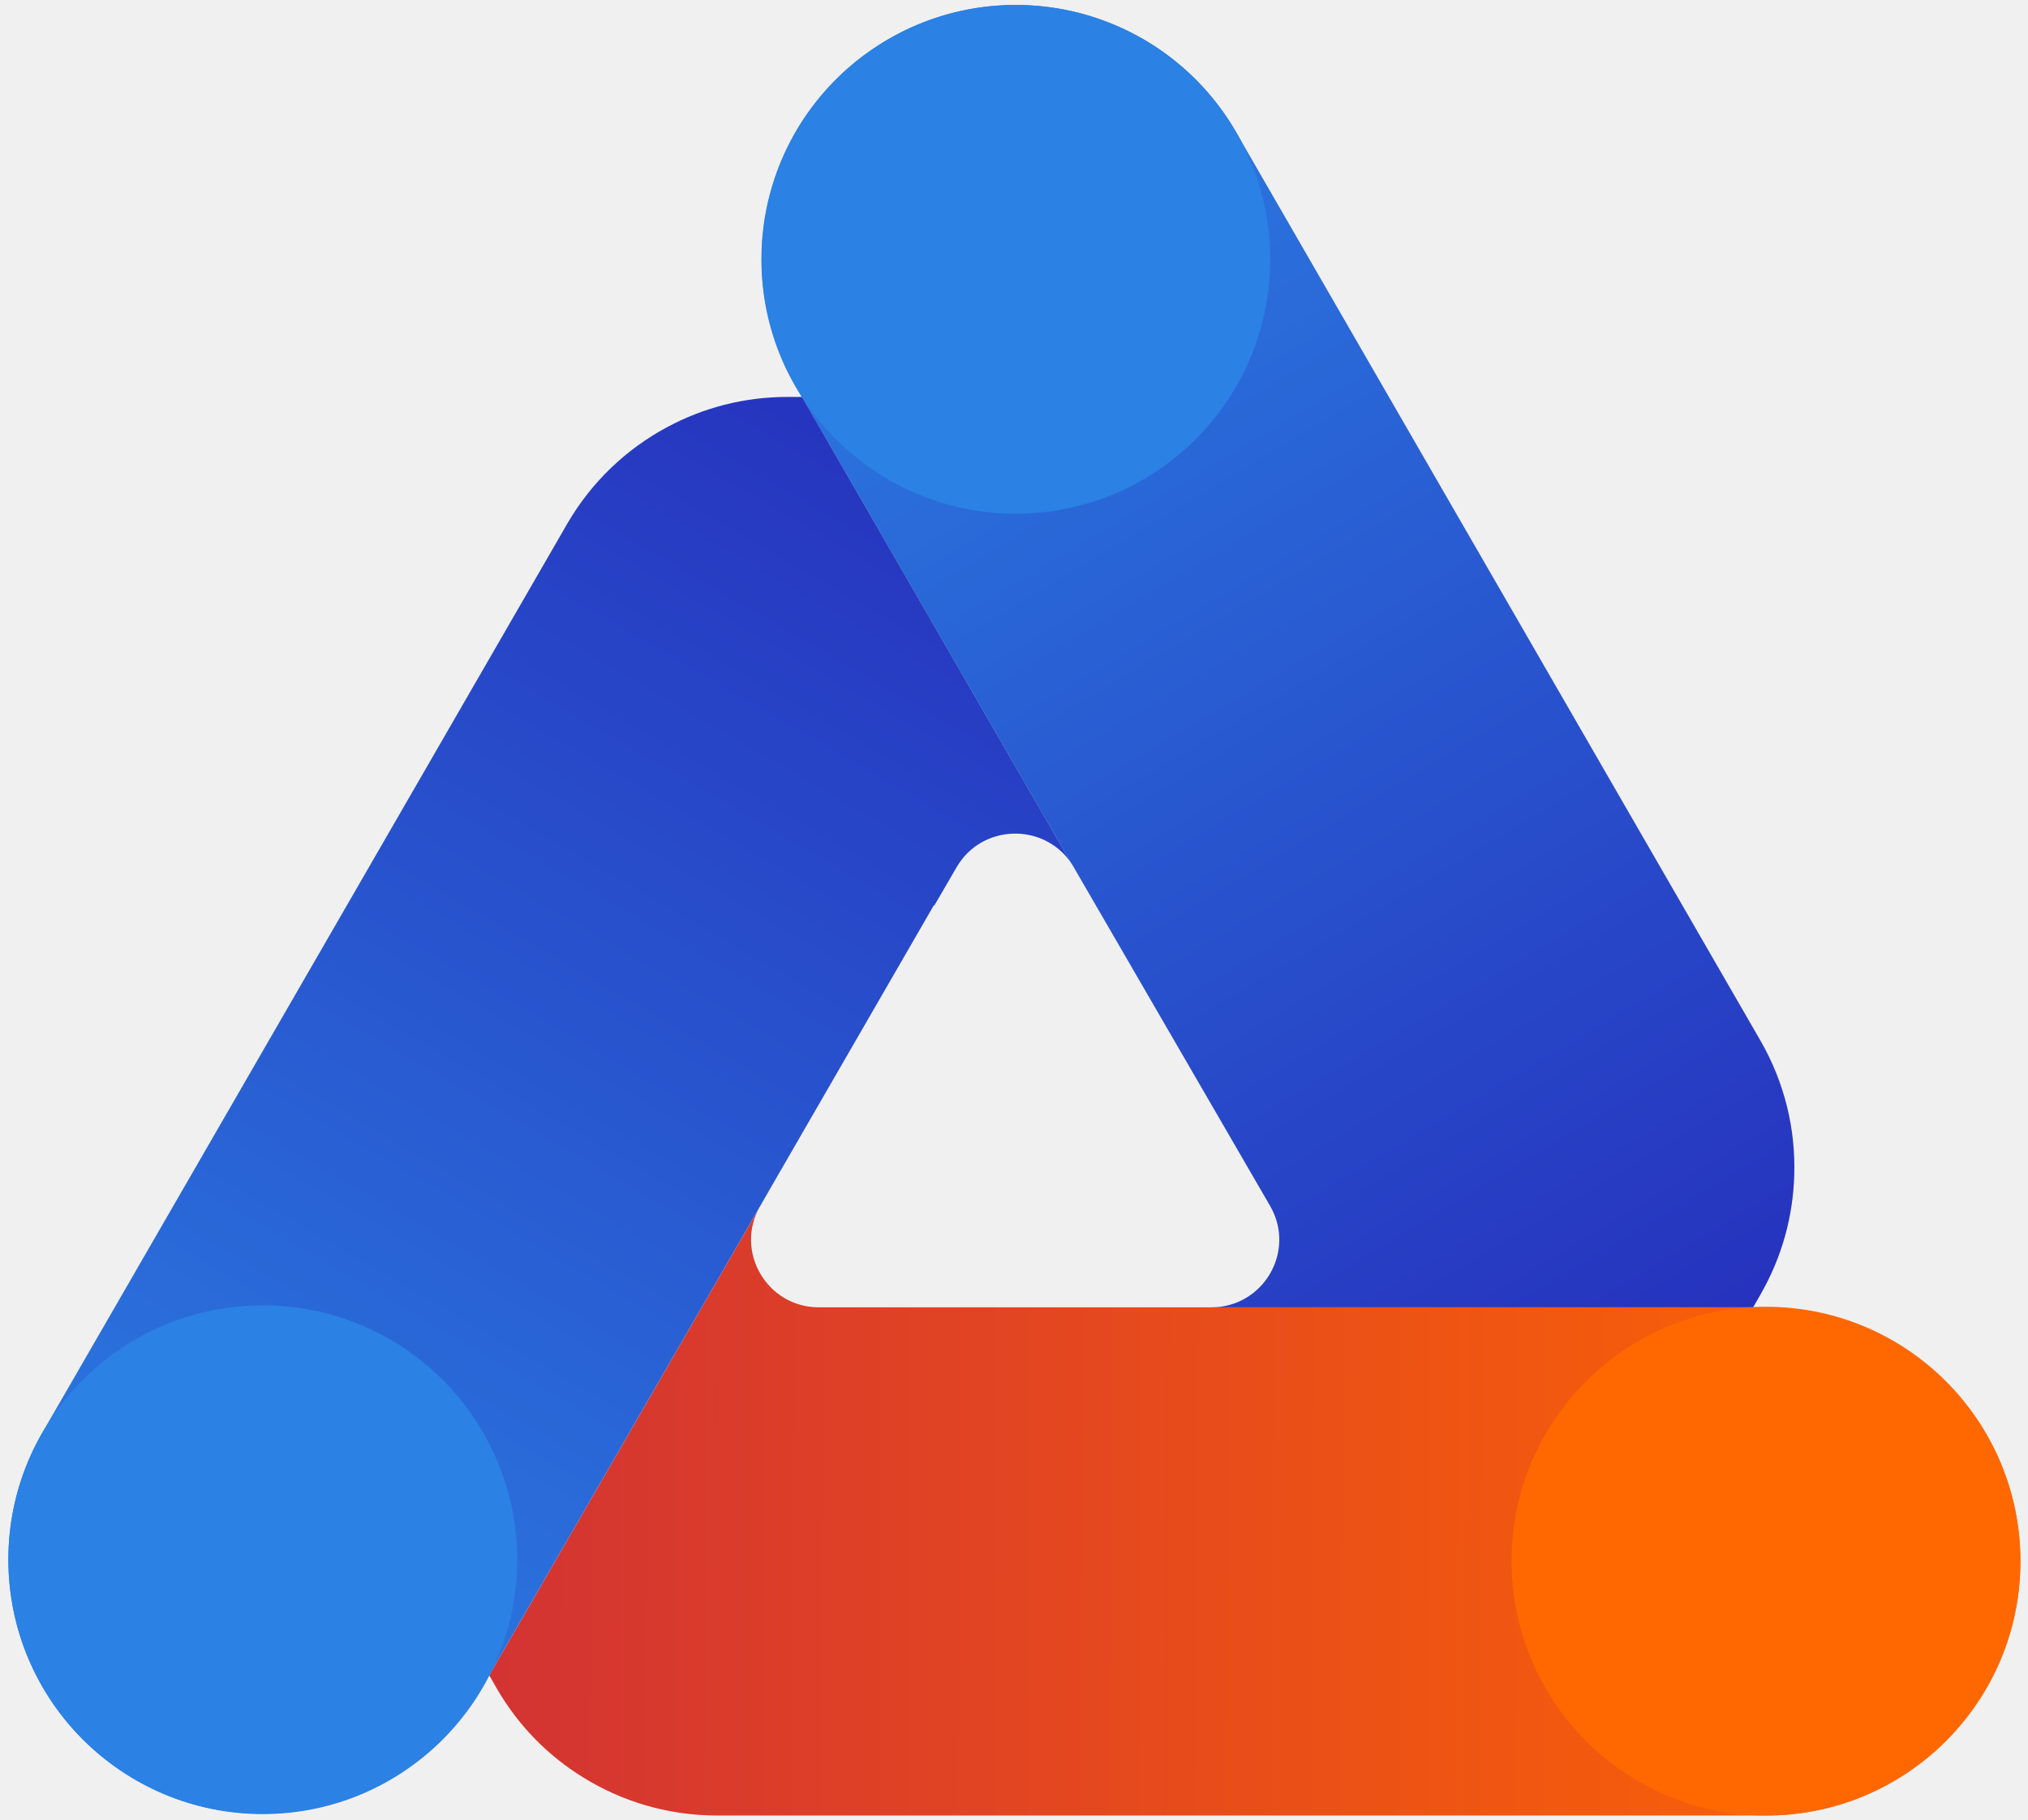
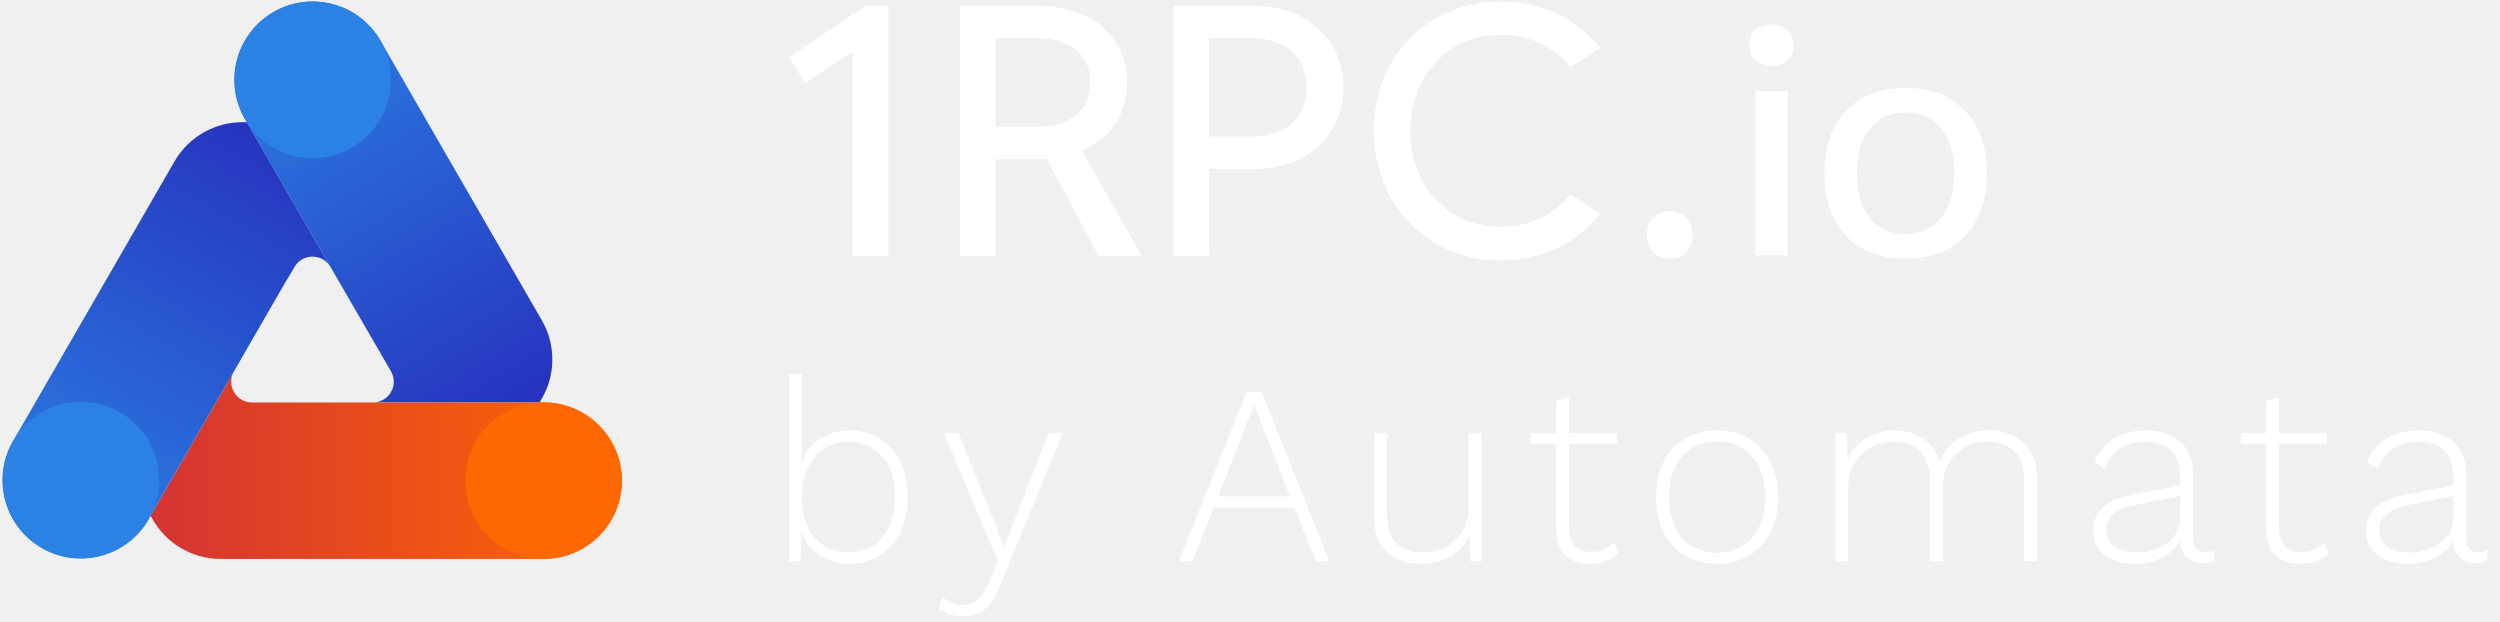
- <svg xmlns="http://www.w3.org/2000/svg" width="205" height="184" viewBox="0 0 205 184" fill="none">
+ <svg xmlns="http://www.w3.org/2000/svg" width="821" height="204" viewBox="0 0 821 204" fill="none">
  <g clip-path="url(#clip0_18050_2933)">
    <path d="M80.441 39.053L108.246 87.212C108.355 87.367 108.456 87.532 108.548 87.697L128.39 121.926C131.025 126.475 127.74 132.158 122.468 132.176H177.217L177.94 130.913C180.145 127.088 181.253 122.942 181.372 118.814C181.518 114.192 180.42 109.47 177.931 105.168L124.948 13.362C117.846 1.071 102.132 -3.148 89.84 3.945C77.549 11.038 73.348 26.752 80.441 39.053Z" fill="url(#paint0_linear_18050_2933)" />
    <path d="M49.454 169.378L76.791 122.034C76.791 122.034 76.828 121.961 76.855 121.924L77.112 121.476L79.125 117.989L76.846 121.924C74.21 126.482 77.505 132.175 82.777 132.175H178.518C192.713 132.175 204.227 143.679 204.227 157.865C204.227 172.051 192.713 183.555 178.518 183.555H72.499C67.529 183.555 62.898 182.146 58.963 179.711C55.448 177.551 52.41 174.513 50.204 170.687L49.454 169.378Z" fill="url(#paint1_linear_18050_2933)" />
    <path fill-rule="evenodd" clip-rule="evenodd" d="M81.075 40.141L108.248 87.21C105.438 83.147 99.224 83.311 96.689 87.695L94.456 91.539H94.391L77.103 121.476L76.847 121.925C76.847 121.925 76.801 121.998 76.783 122.035L48.795 170.514C41.693 182.805 25.979 187.024 13.696 179.931C1.405 172.838 -2.796 157.124 4.297 144.824L57.307 53.008C59.787 48.707 63.329 45.394 67.402 43.206C71.026 41.248 75.181 40.131 79.592 40.131H81.075V40.141Z" fill="url(#paint2_linear_18050_2933)" />
    <path d="M102.683 51.937C116.887 51.937 128.401 40.423 128.401 26.22C128.401 12.016 116.887 0.502 102.683 0.502C88.48 0.502 76.965 12.016 76.965 26.22C76.965 40.423 88.48 51.937 102.683 51.937Z" fill="#2B81E4" />
    <path d="M178.518 183.554C192.721 183.554 204.235 172.04 204.235 157.836C204.235 143.633 192.721 132.119 178.518 132.119C164.314 132.119 152.8 143.633 152.8 157.836C152.8 172.04 164.314 183.554 178.518 183.554Z" fill="#FF6800" />
    <path d="M26.563 183.409C40.767 183.409 52.281 171.894 52.281 157.691C52.281 143.487 40.767 131.973 26.563 131.973C12.36 131.973 0.846 143.487 0.846 157.691C0.846 171.894 12.36 183.409 26.563 183.409Z" fill="#2B81E4" />
  </g>
  <path d="M492.891 74.498C502.859 74.498 510.599 70.159 515.759 63.826L525.492 70.276C517.987 79.658 506.494 85.521 492.891 85.521C468.616 85.521 451.143 66.993 451.143 42.952C451.143 18.911 468.616 0.5 492.891 0.5C506.494 0.5 517.987 6.246 525.492 15.745L515.759 22.078C510.599 15.745 502.859 11.406 492.891 11.406C473.776 11.406 463.104 27.003 463.104 42.952C463.104 58.901 473.776 74.498 492.891 74.498Z" fill="white" />
  <path d="M411.504 1.9C430.033 1.9 441.174 13.745 441.174 28.756C441.174 43.766 430.033 55.493 411.504 55.493H397.08V83.99H385.353V1.9H411.504ZM411.504 44.822C422.528 44.822 429.095 38.372 429.095 28.756C429.095 19.139 422.528 12.572 411.504 12.572H397.08V44.822H411.504Z" fill="white" />
  <path d="M374.834 83.99H360.762L343.758 52.21C342.819 52.327 341.764 52.327 340.591 52.327H326.988V83.99H315.261V1.9H340.591C359.355 1.9 370.143 12.924 370.143 27.114C370.143 37.082 364.866 45.408 355.367 49.513L374.834 83.99ZM326.988 41.656H340.591C351.966 41.656 358.065 35.909 358.065 27.114C358.065 18.318 351.966 12.572 340.591 12.572H326.988V41.656Z" fill="white" />
  <path d="M284.241 1.9H291.747V83.99H280.02V16.911L264.423 27.348L259.146 18.788L284.241 1.9Z" fill="white" />
  <path d="M548.374 84.925C546.145 84.925 544.312 84.206 542.874 82.768C541.508 81.258 540.825 79.353 540.825 77.053C540.825 74.752 541.508 72.883 542.874 71.445C544.312 70.007 546.145 69.289 548.374 69.289C550.602 69.289 552.399 70.007 553.765 71.445C555.131 72.883 555.814 74.752 555.814 77.053C555.814 79.353 555.131 81.258 553.765 82.768C552.399 84.206 550.602 84.925 548.374 84.925Z" fill="white" />
  <path d="M581.682 21.626C579.453 21.626 577.692 21.015 576.398 19.793C575.104 18.57 574.457 16.917 574.457 14.832C574.457 12.747 575.104 11.094 576.398 9.872C577.692 8.65 579.453 8.039 581.682 8.039C583.91 8.039 585.671 8.65 586.965 9.872C588.331 11.094 589.014 12.747 589.014 14.832C589.014 16.917 588.331 18.57 586.965 19.793C585.671 21.015 583.91 21.626 581.682 21.626ZM576.398 29.929H587.073V83.846H576.398V29.929Z" fill="white" />
  <path d="M625.775 84.925C617.508 84.925 611.002 82.445 606.258 77.484C601.513 72.452 599.141 65.586 599.141 56.888C599.141 48.189 601.513 41.359 606.258 36.399C611.002 31.367 617.508 28.851 625.775 28.851C634.043 28.851 640.549 31.367 645.293 36.399C650.11 41.359 652.518 48.189 652.518 56.888C652.518 65.586 650.11 72.452 645.293 77.484C640.549 82.445 634.043 84.925 625.775 84.925ZM625.775 76.837C630.736 76.837 634.654 75.076 637.529 71.553C640.405 67.959 641.843 63.07 641.843 56.888C641.843 50.705 640.405 45.853 637.529 42.33C634.654 38.736 630.736 36.938 625.775 36.938C620.743 36.938 616.825 38.736 614.022 42.33C611.218 45.853 609.816 50.705 609.816 56.888C609.816 63.07 611.218 67.959 614.022 71.553C616.825 75.076 620.743 76.837 625.775 76.837Z" fill="white" />
  <path d="M278.927 185.13C276.346 185.13 273.932 184.653 271.688 183.699C269.499 182.745 267.619 181.37 266.048 179.575C264.533 177.779 263.41 175.674 262.681 173.261L263.27 172.588L262.933 184.288H259.146V122.84H263.354V153.48L262.849 152.722C263.972 149.243 265.964 146.493 268.826 144.473C271.744 142.397 275.111 141.359 278.927 141.359C282.631 141.359 285.914 142.228 288.776 143.968C291.638 145.708 293.91 148.205 295.594 151.46C297.277 154.715 298.119 158.643 298.119 163.244C298.119 167.79 297.277 171.718 295.594 175.029C293.91 178.284 291.609 180.781 288.691 182.521C285.829 184.26 282.575 185.13 278.927 185.13ZM278.422 181.426C283.192 181.426 286.952 179.799 289.701 176.544C292.507 173.289 293.91 168.856 293.91 163.244C293.91 157.633 292.535 153.199 289.786 149.945C287.036 146.69 283.276 145.062 278.506 145.062C275.588 145.062 272.978 145.82 270.678 147.335C268.377 148.794 266.581 150.899 265.29 153.648C264 156.398 263.354 159.625 263.354 163.329C263.354 167.032 264 170.259 265.29 173.009C266.581 175.703 268.349 177.779 270.593 179.238C272.894 180.697 275.504 181.426 278.422 181.426Z" fill="white" />
  <path d="M348.942 142.2L328.572 192.033C327.562 194.614 326.467 196.662 325.289 198.178C324.11 199.693 322.792 200.759 321.333 201.376C319.874 202.05 318.19 202.386 316.282 202.386C314.599 202.386 313.055 202.134 311.652 201.629C310.249 201.124 309.099 200.422 308.201 199.524L309.548 195.905C310.39 196.915 311.4 197.616 312.578 198.009C313.757 198.458 314.963 198.683 316.198 198.683C317.994 198.683 319.593 198.15 320.996 197.083C322.399 196.073 323.718 194.053 324.952 191.023L327.73 184.288L323.269 173.851L309.969 142.2H314.767L327.646 174.103L329.75 179.743L332.023 173.682L344.397 142.2H348.942Z" fill="white" />
  <path d="M436.554 184.288H432.093L425.106 166.864H398.591L391.604 184.288H387.143L409.365 128.732H414.332L436.554 184.288ZM400.106 162.992H423.591L411.806 132.857L400.106 162.992Z" fill="white" />
  <path d="M466.537 185.13C463.618 185.13 461.009 184.597 458.708 183.531C456.407 182.465 454.584 180.809 453.237 178.564C451.946 176.264 451.301 173.402 451.301 169.979V142.2H455.51V168.968C455.51 173.346 456.548 176.516 458.624 178.48C460.757 180.444 463.731 181.426 467.547 181.426C469.791 181.426 471.812 181.034 473.607 180.248C475.459 179.462 477.031 178.368 478.321 176.965C479.612 175.562 480.594 173.963 481.267 172.167C481.997 170.371 482.362 168.435 482.362 166.359V142.2H486.571V184.288H482.783L482.614 175.618C481.38 178.593 479.359 180.921 476.554 182.605C473.748 184.288 470.409 185.13 466.537 185.13Z" fill="white" />
  <path d="M515.258 130.5V173.177C515.258 175.815 515.875 177.835 517.109 179.238C518.4 180.585 520.252 181.258 522.665 181.258C524.236 181.258 525.611 181.006 526.79 180.501C528.024 179.939 529.119 179.154 530.073 178.144L531.672 181.595C530.606 182.661 529.259 183.531 527.631 184.204C526.004 184.822 524.18 185.13 522.16 185.13C519.971 185.13 518.035 184.737 516.352 183.952C514.668 183.11 513.35 181.847 512.396 180.164C511.498 178.48 511.049 176.348 511.049 173.766V131.678L515.258 130.5ZM530.998 142.2V145.82H502.631V142.2H530.998Z" fill="white" />
  <path d="M563.907 141.359C567.836 141.359 571.287 142.228 574.261 143.968C577.291 145.708 579.648 148.233 581.332 151.544C583.072 154.799 583.941 158.699 583.941 163.244C583.941 167.79 583.072 171.718 581.332 175.029C579.648 178.284 577.291 180.781 574.261 182.521C571.287 184.26 567.836 185.13 563.907 185.13C559.979 185.13 556.5 184.26 553.47 182.521C550.495 180.781 548.138 178.284 546.399 175.029C544.715 171.718 543.873 167.79 543.873 163.244C543.873 158.699 544.715 154.799 546.399 151.544C548.138 148.233 550.495 145.708 553.47 143.968C556.5 142.228 559.979 141.359 563.907 141.359ZM563.907 144.978C560.709 144.978 557.931 145.708 555.574 147.167C553.217 148.626 551.365 150.73 550.018 153.48C548.728 156.174 548.082 159.428 548.082 163.244C548.082 167.004 548.728 170.259 550.018 173.009C551.365 175.759 553.217 177.863 555.574 179.322C557.931 180.781 560.709 181.511 563.907 181.511C567.106 181.511 569.884 180.781 572.241 179.322C574.598 177.863 576.422 175.759 577.712 173.009C579.059 170.259 579.733 167.004 579.733 163.244C579.733 159.428 579.059 156.174 577.712 153.48C576.422 150.73 574.598 148.626 572.241 147.167C569.884 145.708 567.106 144.978 563.907 144.978Z" fill="white" />
  <path d="M602.709 184.288V142.2H606.497L606.75 150.955C607.984 147.924 609.977 145.567 612.726 143.884C615.532 142.2 618.647 141.359 622.07 141.359C625.718 141.359 628.86 142.228 631.498 143.968C634.191 145.708 636.043 148.261 637.053 151.628C637.783 149.496 638.961 147.672 640.589 146.157C642.216 144.585 644.124 143.379 646.313 142.537C648.501 141.695 650.774 141.274 653.131 141.274C656.049 141.274 658.687 141.864 661.043 143.042C663.457 144.164 665.365 145.904 666.767 148.261C668.227 150.562 668.956 153.452 668.956 156.931V184.204H664.747V157.352C664.747 153.199 663.625 150.113 661.38 148.093C659.192 146.016 656.273 144.978 652.626 144.978C649.988 144.978 647.547 145.624 645.303 146.914C643.058 148.149 641.262 149.917 639.915 152.217C638.625 154.462 637.979 157.072 637.979 160.046V184.288H633.77V157.436C633.77 153.284 632.648 150.197 630.403 148.177C628.159 146.101 625.241 145.062 621.649 145.062C619.124 145.062 616.739 145.68 614.494 146.914C612.249 148.149 610.426 149.917 609.023 152.217C607.62 154.518 606.918 157.268 606.918 160.467V184.288H602.709Z" fill="white" />
  <path d="M716.007 156.595C716.007 152.947 715.025 150.113 713.061 148.093C711.097 146.072 708.291 145.062 704.643 145.062C701.445 145.062 698.695 145.764 696.394 147.167C694.093 148.514 692.382 150.786 691.259 153.985L687.808 151.796C689.043 148.486 691.091 145.932 693.953 144.136C696.871 142.285 700.463 141.359 704.728 141.359C707.814 141.359 710.508 141.92 712.809 143.042C715.165 144.108 716.989 145.708 718.28 147.84C719.571 149.973 720.216 152.638 720.216 155.837V176.881C720.216 179.855 721.563 181.342 724.257 181.342C725.435 181.342 726.445 181.146 727.287 180.753L727.034 184.12C726.08 184.625 724.846 184.878 723.331 184.878C722.04 184.878 720.833 184.625 719.711 184.12C718.589 183.615 717.663 182.773 716.933 181.595C716.26 180.416 715.923 178.817 715.923 176.797V174.524L717.102 174.44C716.596 176.853 715.474 178.873 713.734 180.501C712.051 182.072 710.087 183.25 707.842 184.036C705.597 184.765 703.353 185.13 701.108 185.13C698.471 185.13 696.114 184.709 694.037 183.868C691.961 183.026 690.334 181.819 689.155 180.248C687.977 178.621 687.387 176.628 687.387 174.272C687.387 171.129 688.426 168.604 690.502 166.696C692.634 164.732 695.609 163.385 699.425 162.655L716.849 159.204V162.739L701.529 165.77C698.218 166.443 695.749 167.425 694.121 168.716C692.494 170.007 691.68 171.774 691.68 174.019C691.68 176.32 692.55 178.144 694.29 179.49C696.029 180.781 698.499 181.426 701.697 181.426C703.325 181.426 704.98 181.202 706.664 180.753C708.347 180.304 709.89 179.603 711.293 178.649C712.752 177.639 713.903 176.404 714.745 174.945C715.586 173.43 716.007 171.606 716.007 169.473V156.595Z" fill="white" />
  <path d="M748.442 130.5V173.177C748.442 175.815 749.059 177.835 750.294 179.238C751.585 180.585 753.436 181.258 755.85 181.258C757.421 181.258 758.796 181.006 759.974 180.501C761.209 179.939 762.303 179.154 763.257 178.144L764.856 181.595C763.79 182.661 762.443 183.531 760.816 184.204C759.189 184.822 757.365 185.13 755.344 185.13C753.156 185.13 751.22 184.737 749.536 183.952C747.853 183.11 746.534 181.847 745.58 180.164C744.682 178.48 744.233 176.348 744.233 173.766V131.678L748.442 130.5ZM764.183 142.2V145.82H735.816V142.2H764.183Z" fill="white" />
  <path d="M805.678 156.595C805.678 152.947 804.696 150.113 802.732 148.093C800.768 146.072 797.962 145.062 794.314 145.062C791.115 145.062 788.366 145.764 786.065 147.167C783.764 148.514 782.052 150.786 780.93 153.985L777.479 151.796C778.714 148.486 780.762 145.932 783.624 144.136C786.542 142.285 790.133 141.359 794.398 141.359C797.485 141.359 800.178 141.92 802.479 143.042C804.836 144.108 806.66 145.708 807.951 147.84C809.241 149.973 809.887 152.638 809.887 155.837V176.881C809.887 179.855 811.234 181.342 813.927 181.342C815.106 181.342 816.116 181.146 816.958 180.753L816.705 184.12C815.751 184.625 814.516 184.878 813.001 184.878C811.711 184.878 810.504 184.625 809.382 184.12C808.259 183.615 807.333 182.773 806.604 181.595C805.93 180.416 805.594 178.817 805.594 176.797V174.524L806.772 174.44C806.267 176.853 805.145 178.873 803.405 180.501C801.722 182.072 799.758 183.25 797.513 184.036C795.268 184.765 793.023 185.13 790.779 185.13C788.141 185.13 785.784 184.709 783.708 183.868C781.632 183.026 780.004 181.819 778.826 180.248C777.647 178.621 777.058 176.628 777.058 174.272C777.058 171.129 778.096 168.604 780.173 166.696C782.305 164.732 785.279 163.385 789.095 162.655L806.52 159.204V162.739L791.2 165.77C787.889 166.443 785.419 167.425 783.792 168.716C782.165 170.007 781.351 171.774 781.351 174.019C781.351 176.32 782.221 178.144 783.961 179.49C785.7 180.781 788.169 181.426 791.368 181.426C792.995 181.426 794.651 181.202 796.334 180.753C798.018 180.304 799.561 179.603 800.964 178.649C802.423 177.639 803.574 176.404 804.415 174.945C805.257 173.43 805.678 171.606 805.678 169.473V156.595Z" fill="white" />
  <defs>
    <linearGradient id="paint0_linear_18050_2933" x1="84.322" y1="6.828" x2="164.953" y2="141.786" gradientUnits="userSpaceOnUse">
      <stop stop-color="#2B81E4" />
      <stop offset="1" stop-color="#2631BD" />
    </linearGradient>
    <linearGradient id="paint1_linear_18050_2933" x1="204.263" y1="151.486" x2="49.554" y2="150.616" gradientUnits="userSpaceOnUse">
      <stop stop-color="#FF6800" />
      <stop offset="1" stop-color="#D33333" />
    </linearGradient>
    <linearGradient id="paint2_linear_18050_2933" x1="17.467" y1="182.915" x2="98.382" y2="43.161" gradientUnits="userSpaceOnUse">
      <stop stop-color="#2B81E4" />
      <stop offset="1" stop-color="#2631BD" />
    </linearGradient>
    <clipPath id="clip0_18050_2933">
      <rect width="203.381" height="183.045" fill="white" transform="translate(0.850098 0.500488)" />
    </clipPath>
  </defs>
</svg>
